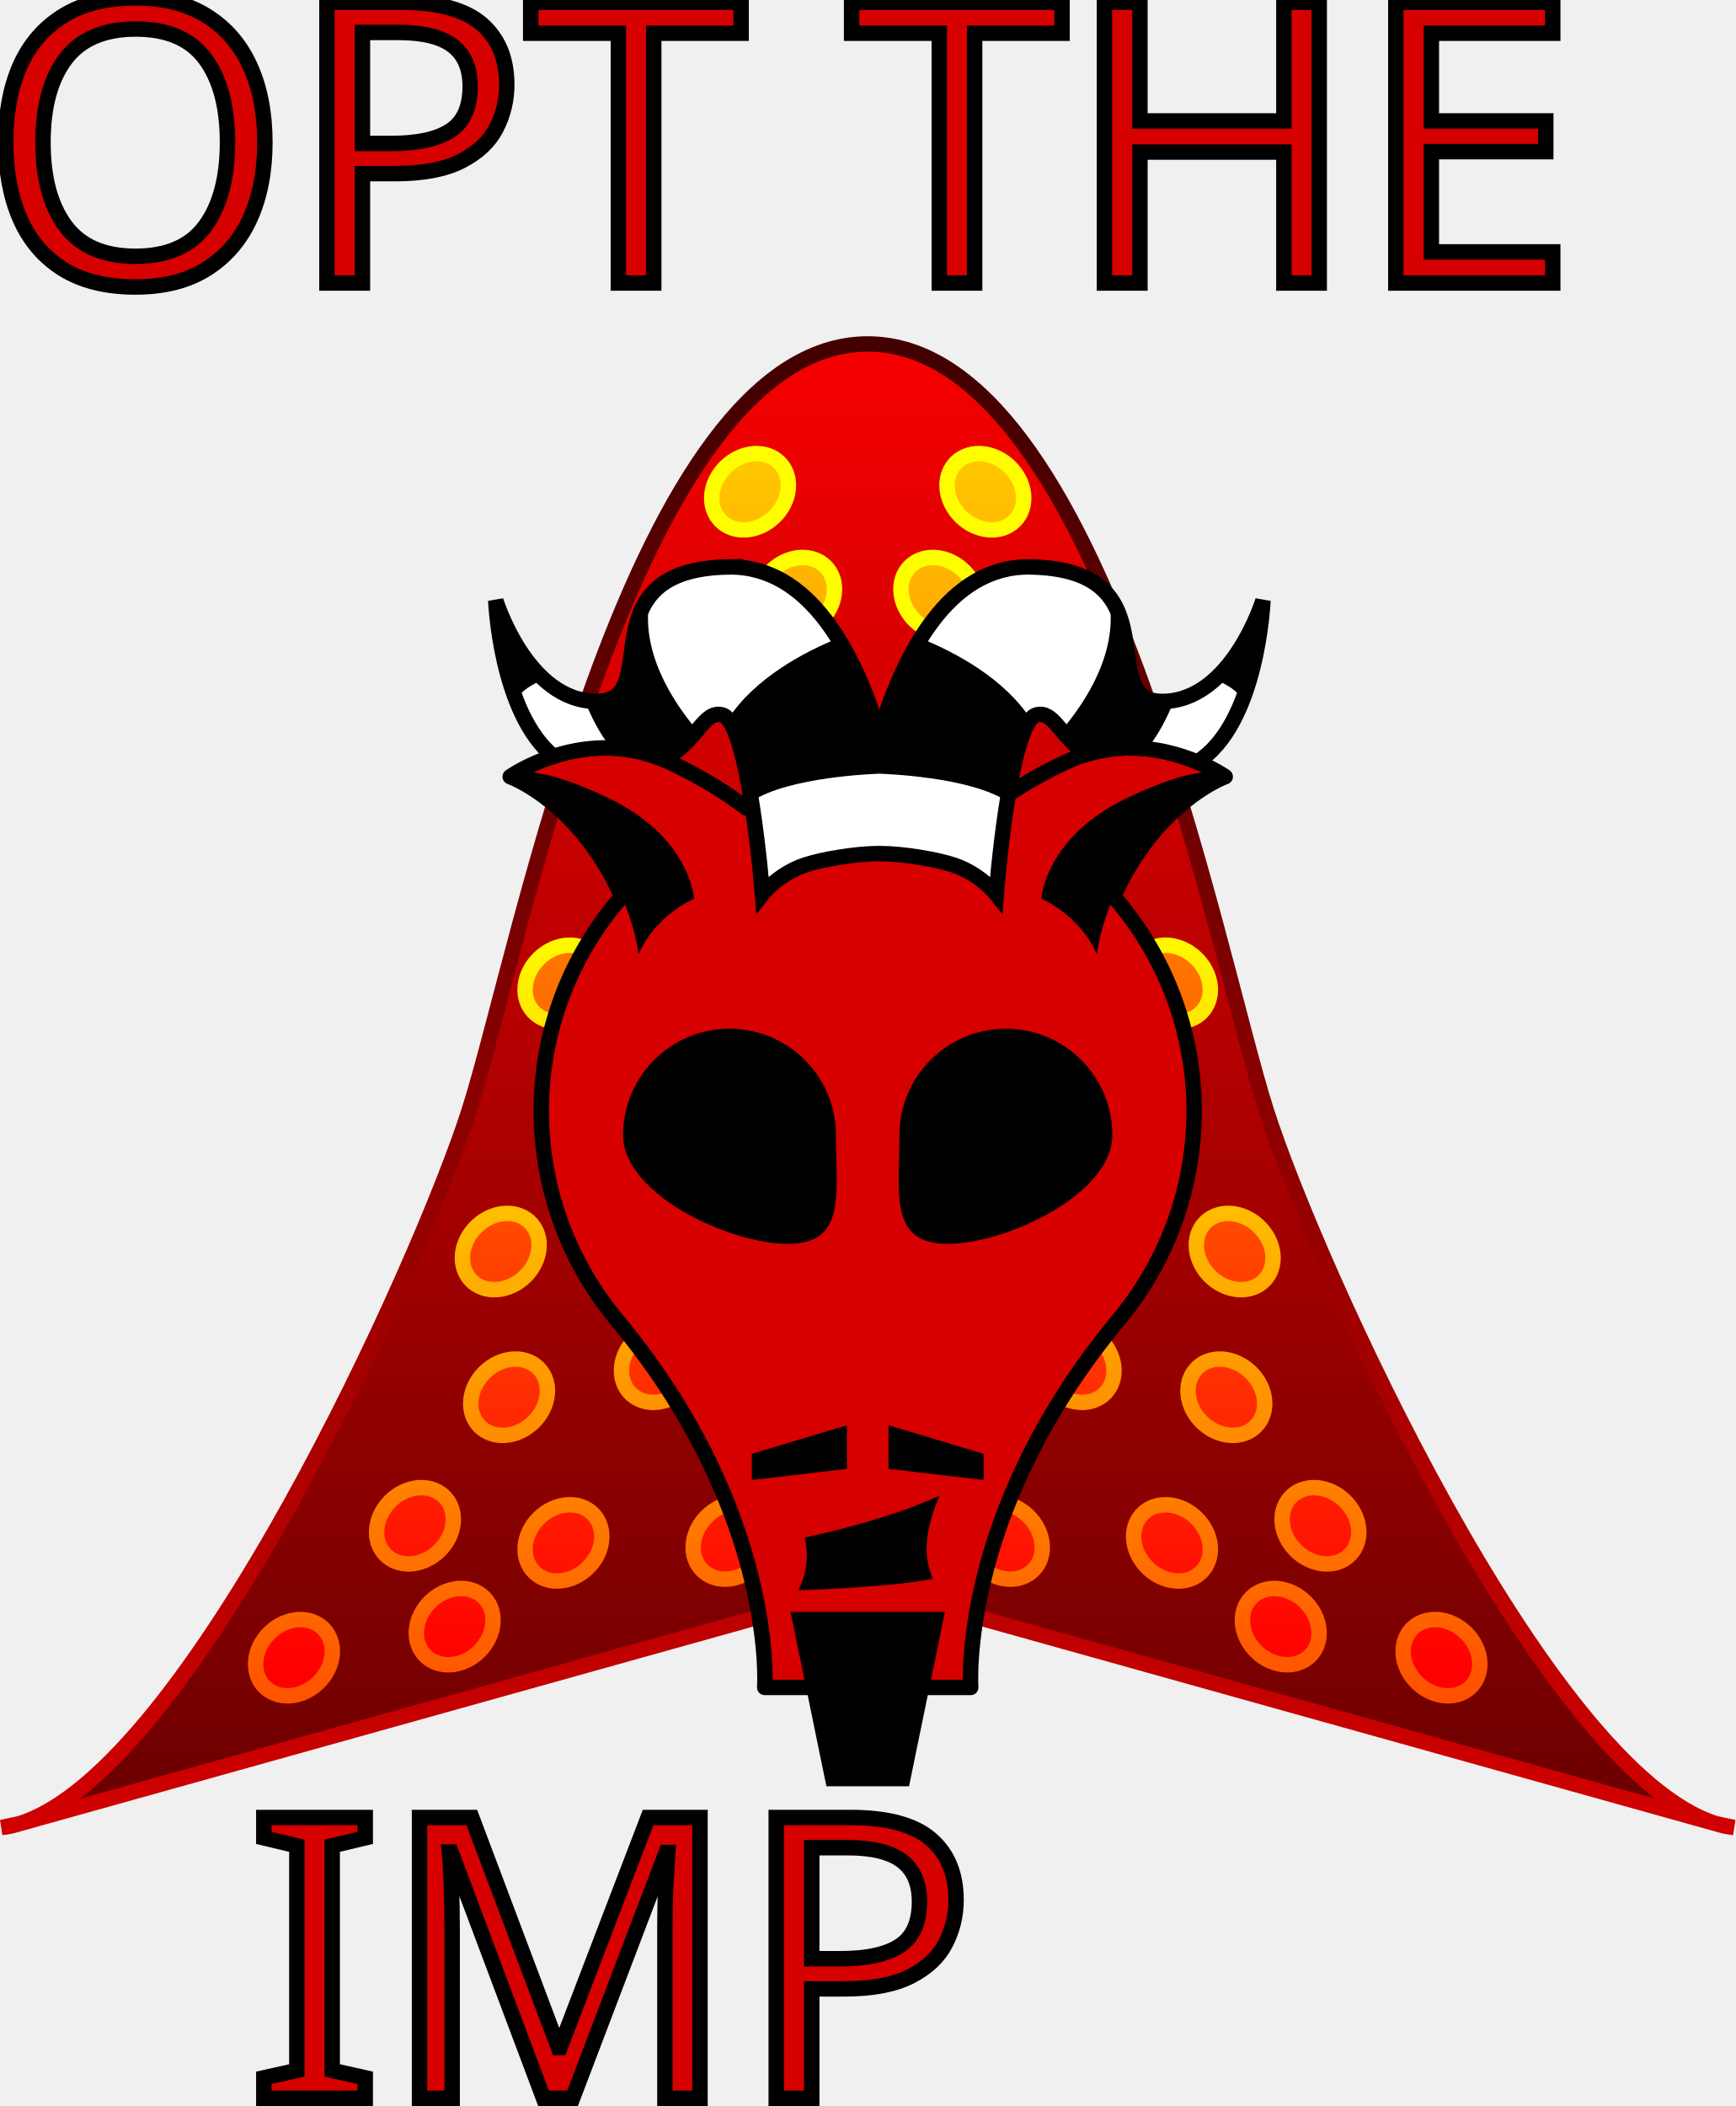
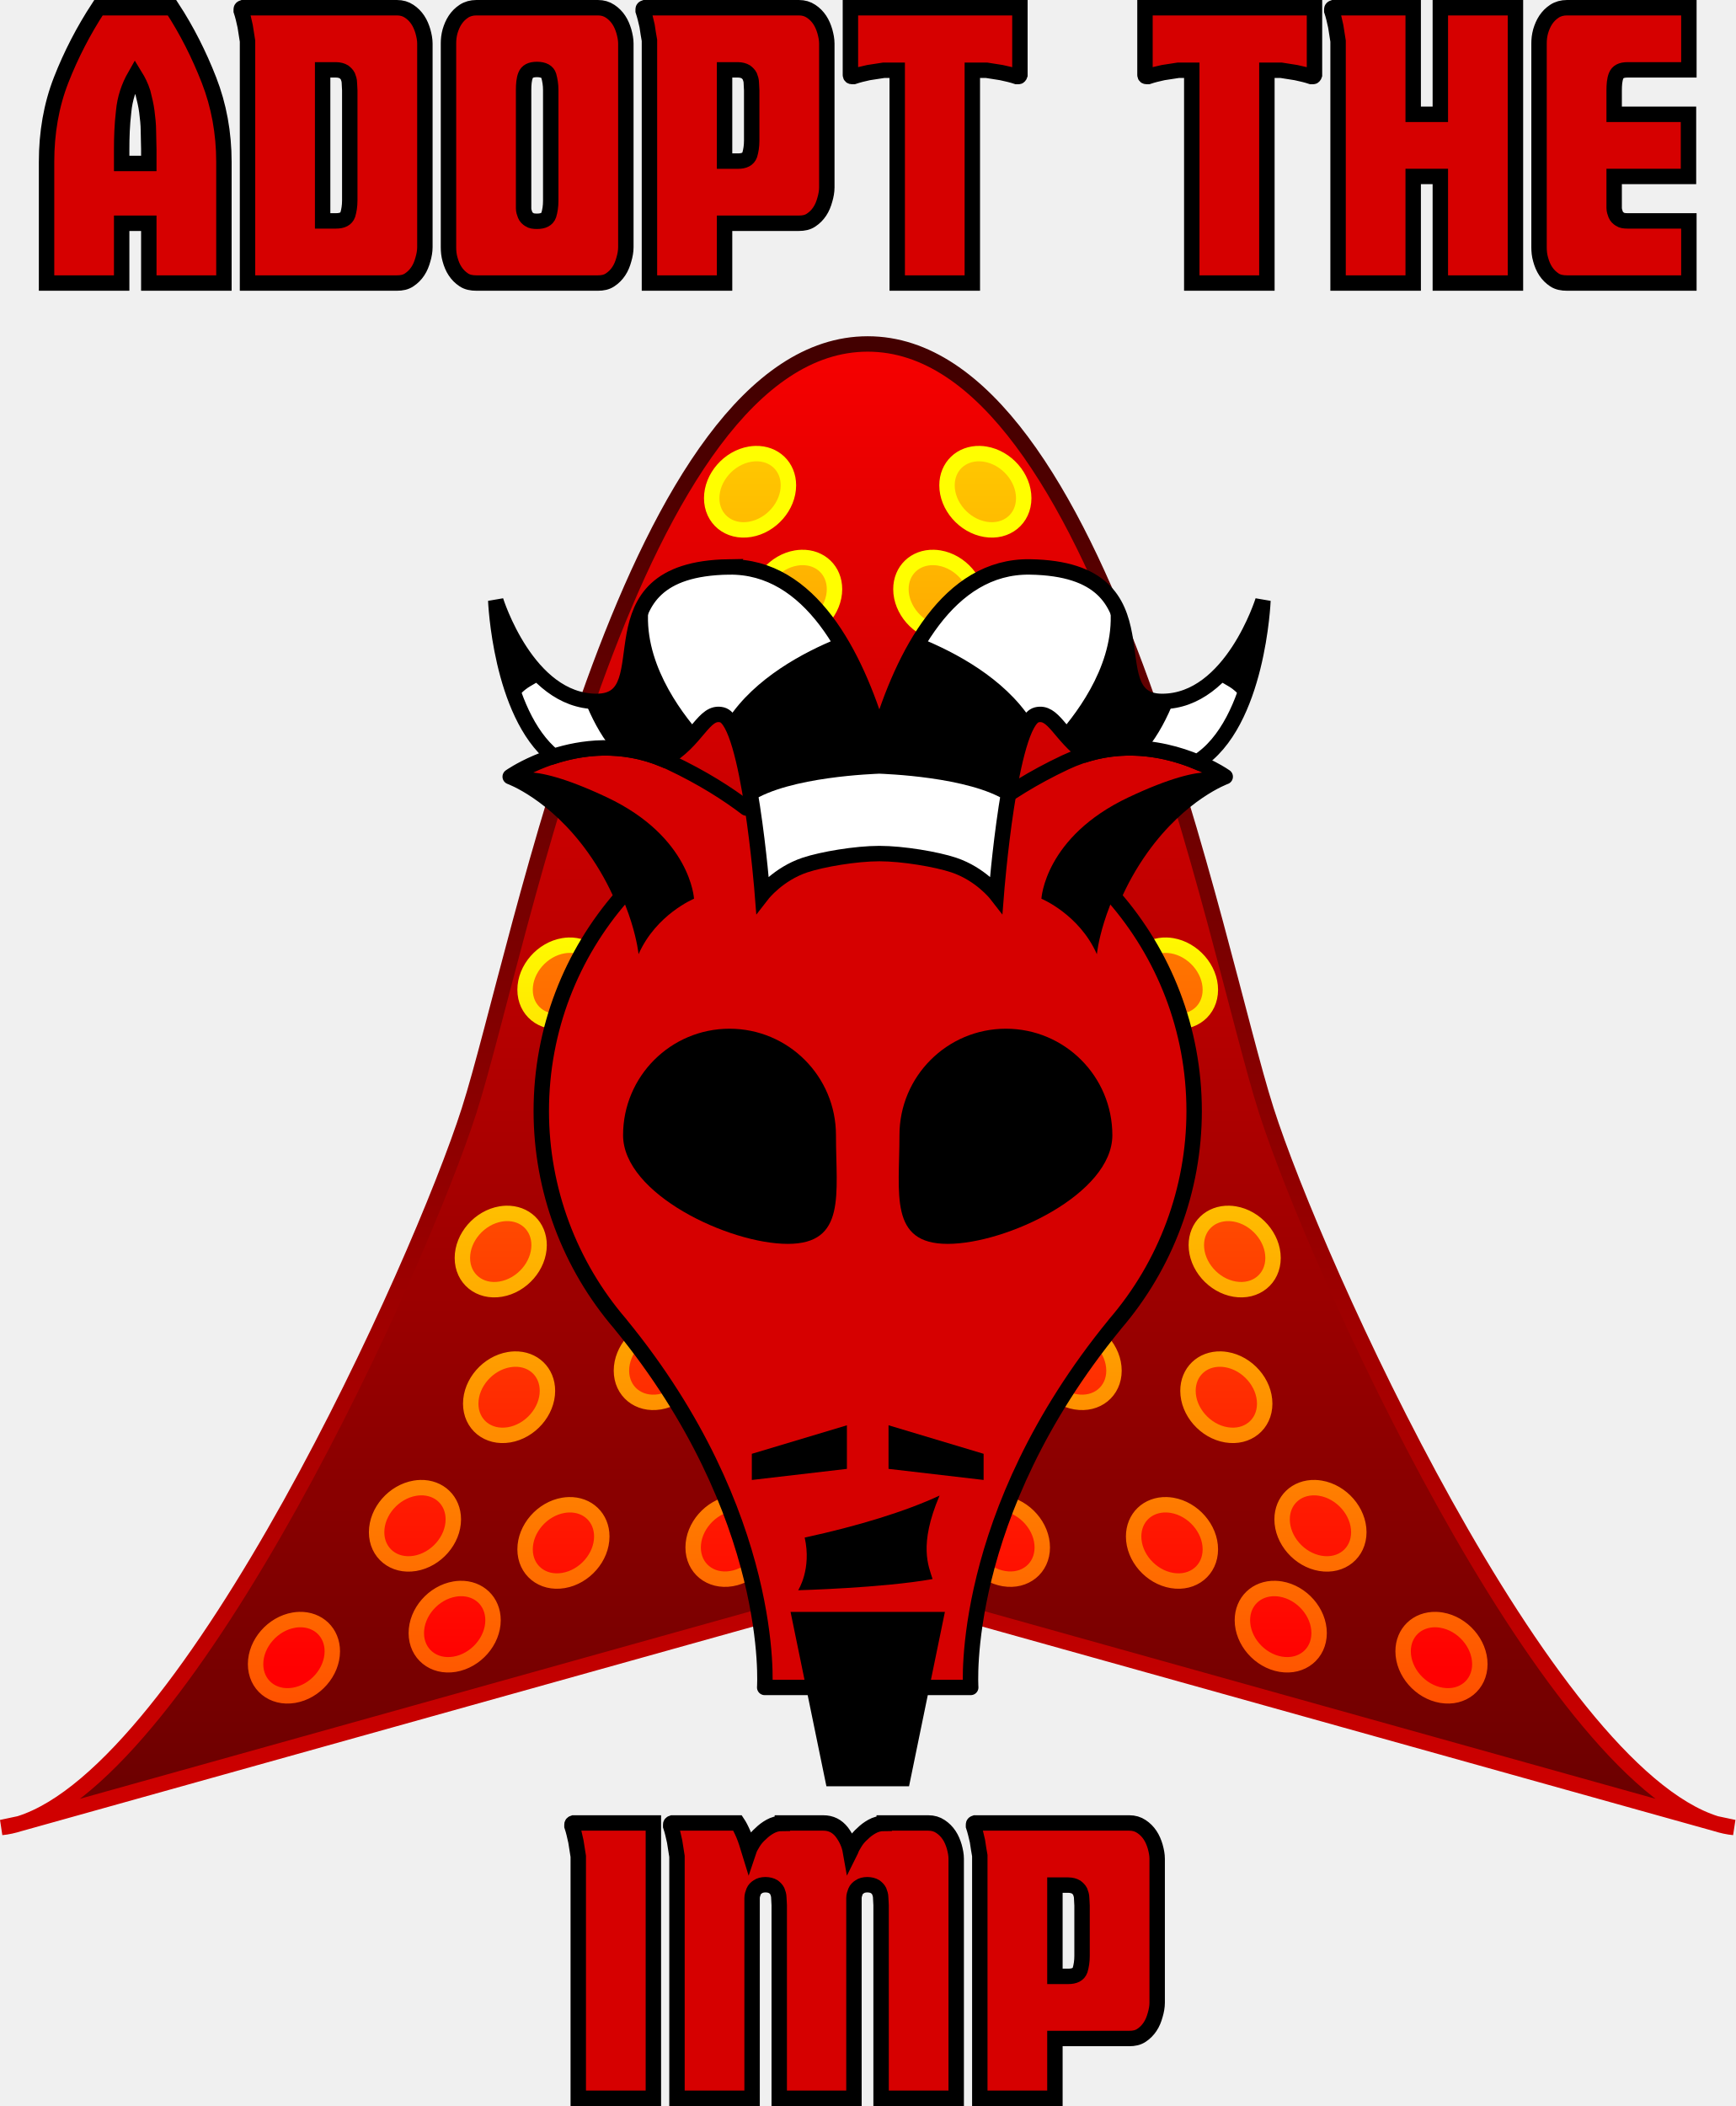
<svg xmlns="http://www.w3.org/2000/svg" xmlns:xlink="http://www.w3.org/1999/xlink" width="198.573mm" height="240.949mm" viewBox="0 0 198.573 240.949" version="1.1" id="svg1">
  <defs id="defs1">
    <linearGradient id="linearGradient29">
      <stop style="stop-color:#ff0001;stop-opacity:1;" offset="0" id="stop29" />
      <stop style="stop-color:#ff7c00;stop-opacity:1;" offset="0.49" id="stop52" />
      <stop style="stop-color:#fffe00;stop-opacity:1;" offset="1" id="stop30" />
    </linearGradient>
    <linearGradient id="linearGradient25">
      <stop style="stop-color:#5a0000;stop-opacity:1;" offset="0" id="stop25" />
      <stop style="stop-color:#ff0000;stop-opacity:1;" offset="1" id="stop26" />
    </linearGradient>
    <linearGradient id="linearGradient23">
      <stop style="stop-color:#430000;stop-opacity:1;" offset="0" id="stop23" />
      <stop style="stop-color:#f40000;stop-opacity:1;" offset="1" id="stop24" />
    </linearGradient>
    <linearGradient xlink:href="#linearGradient23" id="linearGradient24" x1="103.404" y1="42.713" x2="103.404" y2="249.769" gradientUnits="userSpaceOnUse" gradientTransform="translate(5.713292,-9.625475)" />
    <linearGradient xlink:href="#linearGradient25" id="linearGradient26" x1="55.682" y1="227.736" x2="55.682" y2="28.845" gradientUnits="userSpaceOnUse" gradientTransform="translate(5.713292,-9.625475)" />
    <linearGradient xlink:href="#linearGradient29" id="linearGradient43" gradientUnits="userSpaceOnUse" x1="126.715" y1="190.969" x2="126.715" y2="14.071" gradientTransform="translate(5.512095,-9.625475)" />
    <linearGradient xlink:href="#linearGradient29" id="linearGradient44" gradientUnits="userSpaceOnUse" x1="159.481" y1="235.764" x2="157.668" y2="104.155" gradientTransform="translate(5.512095,-9.625475)" />
    <linearGradient xlink:href="#linearGradient29" id="linearGradient54" gradientUnits="userSpaceOnUse" x1="126.715" y1="190.969" x2="126.715" y2="14.071" gradientTransform="translate(5.512095,-9.625475)" />
    <linearGradient xlink:href="#linearGradient29" id="linearGradient55" gradientUnits="userSpaceOnUse" x1="159.481" y1="235.764" x2="157.668" y2="104.155" gradientTransform="translate(5.512095,-9.625475)" />
  </defs>
  <g id="layer1" transform="translate(-5.713292,9.625475)">
    <path id="path104" style="fill:url(#linearGradient26);fill-opacity:1;stroke:url(#linearGradient24);stroke-width:1.764;stroke-linecap:butt;stroke-linejoin:miter;stroke-miterlimit:4;stroke-dasharray:none;stroke-opacity:1" d="m 105.001,29.727 c -26.829,0 -39.789,69.482 -45.602,87.678 -5.616,17.578 -31.858,75.518 -51.457,81.618 l 97.06,-27.13 97.059,27.13 C 182.46,192.924 156.218,134.984 150.602,117.406 144.789,99.209 131.83,29.727 105.001,29.727 Z m 97.059,169.296 c 0.69,0.215 1.372,0.371 2.044,0.434 z m -194.118,0 -2.044,0.434 c 0.672,-0.063 1.355,-0.219 2.044,-0.434 z" />
    <g id="g55" transform="translate(0.2011975)">
      <path id="path42" style="fill:url(#linearGradient43);stroke:url(#linearGradient44);stroke-width:1.764;stroke-linecap:round;stroke-linejoin:round;stroke-dasharray:none;stroke-opacity:1" d="m 117.636,42.273 a 4.732,3.991 44.04 0 0 -3.765,3.628 4.732,3.991 44.04 0 0 4.389,5.037 4.732,3.991 44.04 0 0 4.39,-3.567 4.732,3.991 44.04 0 0 -4.39,-5.037 4.732,3.991 44.04 0 0 -0.624,-0.061 z m -5.272,11.881 a 4.732,3.991 44.04 0 0 -3.765,3.628 4.732,3.991 44.04 0 0 4.389,5.038 4.732,3.991 44.04 0 0 4.39,-3.567 4.732,3.991 44.04 0 0 -4.39,-5.038 4.732,3.991 44.04 0 0 -0.625,-0.061 z m 26.626,44.362 a 4.732,3.991 44.04 0 0 -3.765,3.628 4.732,3.991 44.04 0 0 4.389,5.037 4.732,3.991 44.04 0 0 4.39,-3.567 4.732,3.991 44.04 0 0 -4.39,-5.038 4.732,3.991 44.04 0 0 -0.625,-0.06 z m 7.174,30.685 a 4.732,3.991 44.04 0 0 -3.765,3.628 4.732,3.991 44.04 0 0 4.389,5.037 4.732,3.991 44.04 0 0 4.389,-3.567 4.732,3.991 44.04 0 0 -4.389,-5.037 4.732,3.991 44.04 0 0 -0.625,-0.061 z m -18.2,12.892 a 4.732,3.991 44.04 0 0 -3.765,3.628 4.732,3.991 44.04 0 0 4.389,5.038 4.732,3.991 44.04 0 0 4.39,-3.568 4.732,3.991 44.04 0 0 -4.39,-5.037 4.732,3.991 44.04 0 0 -0.625,-0.061 z m 17.245,3.775 a 4.732,3.991 44.04 0 0 -3.765,3.628 4.732,3.991 44.04 0 0 4.389,5.038 4.732,3.991 44.04 0 0 4.39,-3.567 4.732,3.991 44.04 0 0 -4.39,-5.038 4.732,3.991 44.04 0 0 -0.625,-0.061 z m 10.77,14.709 a 4.732,3.991 44.04 0 0 -3.765,3.628 4.732,3.991 44.04 0 0 4.389,5.037 4.732,3.991 44.04 0 0 4.389,-3.567 4.732,3.991 44.04 0 0 -4.389,-5.037 4.732,3.991 44.04 0 0 -0.625,-0.061 z m -36.22,1.744 a 4.732,3.991 44.04 0 0 -3.765,3.628 4.732,3.991 44.04 0 0 4.39,5.037 4.732,3.991 44.04 0 0 4.389,-3.567 4.732,3.991 44.04 0 0 -4.389,-5.038 4.732,3.991 44.04 0 0 -0.625,-0.06 z m 19.231,0.215 a 4.732,3.991 44.04 0 0 -3.765,3.628 4.732,3.991 44.04 0 0 4.389,5.037 4.732,3.991 44.04 0 0 4.39,-3.567 4.732,3.991 44.04 0 0 -4.39,-5.037 4.732,3.991 44.04 0 0 -0.625,-0.061 z m 12.446,9.58 a 4.732,3.991 44.04 0 0 -3.765,3.628 4.732,3.991 44.04 0 0 4.389,5.038 4.732,3.991 44.04 0 0 4.389,-3.567 4.732,3.991 44.04 0 0 -4.389,-5.038 4.732,3.991 44.04 0 0 -0.625,-0.061 z m 18.39,3.555 a 4.732,3.991 44.04 0 0 -3.765,3.628 4.732,3.991 44.04 0 0 4.389,5.037 4.732,3.991 44.04 0 0 4.39,-3.567 4.732,3.991 44.04 0 0 -4.39,-5.037 4.732,3.991 44.04 0 0 -0.624,-0.061 z" />
      <path id="path54" style="fill:url(#linearGradient54);stroke:url(#linearGradient55);stroke-width:1.764;stroke-linecap:round;stroke-linejoin:round;stroke-dasharray:none;stroke-opacity:1" d="m 91.961,42.273 a 3.991,4.732 45.96 0 1 3.765,3.628 3.991,4.732 45.96 0 1 -4.389,5.037 3.991,4.732 45.96 0 1 -4.39,-3.567 3.991,4.732 45.96 0 1 4.39,-5.037 3.991,4.732 45.96 0 1 0.624,-0.061 z m 5.272,11.881 a 3.991,4.732 45.96 0 1 3.765,3.628 3.991,4.732 45.96 0 1 -4.389,5.038 3.991,4.732 45.96 0 1 -4.39,-3.567 3.991,4.732 45.96 0 1 4.39,-5.038 3.991,4.732 45.96 0 1 0.625,-0.061 z m -26.626,44.362 a 3.991,4.732 45.96 0 1 3.765,3.628 3.991,4.732 45.96 0 1 -4.389,5.037 3.991,4.732 45.96 0 1 -4.39,-3.567 3.991,4.732 45.96 0 1 4.39,-5.038 3.991,4.732 45.96 0 1 0.625,-0.06 z m -7.174,30.685 a 3.991,4.732 45.96 0 1 3.765,3.628 3.991,4.732 45.96 0 1 -4.389,5.037 3.991,4.732 45.96 0 1 -4.389,-3.567 3.991,4.732 45.96 0 1 4.389,-5.037 3.991,4.732 45.96 0 1 0.625,-0.061 z m 18.2,12.892 a 3.991,4.732 45.96 0 1 3.765,3.628 3.991,4.732 45.96 0 1 -4.389,5.038 3.991,4.732 45.96 0 1 -4.39,-3.568 3.991,4.732 45.96 0 1 4.39,-5.037 3.991,4.732 45.96 0 1 0.625,-0.061 z m -17.245,3.775 a 3.991,4.732 45.96 0 1 3.765,3.628 3.991,4.732 45.96 0 1 -4.389,5.038 3.991,4.732 45.96 0 1 -4.39,-3.567 3.991,4.732 45.96 0 1 4.39,-5.038 3.991,4.732 45.96 0 1 0.625,-0.061 z m -10.77,14.709 a 3.991,4.732 45.96 0 1 3.765,3.628 3.991,4.732 45.96 0 1 -4.389,5.037 3.991,4.732 45.96 0 1 -4.389,-3.567 3.991,4.732 45.96 0 1 4.389,-5.037 3.991,4.732 45.96 0 1 0.625,-0.061 z m 36.22,1.744 a 3.991,4.732 45.96 0 1 3.765,3.628 3.991,4.732 45.96 0 1 -4.39,5.037 3.991,4.732 45.96 0 1 -4.389,-3.567 3.991,4.732 45.96 0 1 4.389,-5.038 3.991,4.732 45.96 0 1 0.625,-0.06 z m -19.231,0.215 a 3.991,4.732 45.96 0 1 3.765,3.628 3.991,4.732 45.96 0 1 -4.389,5.037 3.991,4.732 45.96 0 1 -4.39,-3.567 3.991,4.732 45.96 0 1 4.39,-5.037 3.991,4.732 45.96 0 1 0.625,-0.061 z m -12.446,9.58 a 3.991,4.732 45.96 0 1 3.765,3.628 3.991,4.732 45.96 0 1 -4.389,5.038 3.991,4.732 45.96 0 1 -4.389,-3.567 3.991,4.732 45.96 0 1 4.389,-5.038 3.991,4.732 45.96 0 1 0.625,-0.061 z m -18.39,3.555 a 3.991,4.732 45.96 0 1 3.765,3.628 3.991,4.732 45.96 0 1 -4.389,5.037 3.991,4.732 45.96 0 1 -4.39,-3.567 3.991,4.732 45.96 0 1 4.39,-5.037 3.991,4.732 45.96 0 1 0.624,-0.061 z" />
    </g>
    <path id="path1" style="fill:#d60000;fill-opacity:1;stroke:#000000;stroke-width:1.764;stroke-linecap:round;stroke-linejoin:round;stroke-dasharray:none;stroke-opacity:1" d="m 74.686,75.943 c -6.097,0.108 -10.594,3.293 -10.594,3.293 0,0 5.077,1.813 9.61,8.159 1.397,1.956 2.413,3.859 3.153,5.557 -5.729,6.565 -9.207,15.144 -9.207,24.542 0.002,8.956 3.222,17.613 9.073,24.393 h -0.008 C 94.613,163.749 93.214,183.435 93.214,183.435 h 11.786 11.786 c 0,0 -1.399,-19.686 16.5,-41.547 h -0.008 c 5.851,-6.78 9.071,-15.437 9.073,-24.393 1.3e-4,-9.397 -3.478,-17.977 -9.207,-24.541 0.74,-1.699 1.756,-3.602 3.153,-5.558 4.533,-6.346 9.61,-8.159 9.61,-8.159 0,0 -8.703,-6.165 -18.313,-1.632 -3.75,1.769 -6.606,3.616 -8.707,5.217 -4.294,-1.722 -8.978,-2.678 -13.888,-2.678 -4.91,-1.1e-5 -9.593,0.957 -13.888,2.678 -2.101,-1.6 -4.957,-3.448 -8.707,-5.217 -2.703,-1.275 -5.334,-1.704 -7.719,-1.661 z" />
    <path id="rect2" style="stroke-width:1.764;stroke-linecap:round;stroke-linejoin:round" d="m 96.17,174.791 4.103,19.95 h 3.152 3.152 3.152 l 4.103,-19.95 h -4.178 -9.306 z" />
    <path id="rect3" style="stroke-width:1.764;stroke-linecap:round;stroke-linejoin:round" d="m 102.619,153.442 -10.879,3.264 v 2.992 l 10.879,-1.269 z m 4.763,0 v 4.986 l 10.879,1.269 v -2.992 z" />
    <path id="rect4" style="stroke-width:1.764;stroke-linecap:round;stroke-linejoin:round" d="m 97.787,166.289 c 6.083,-1.314 11.573,-3.003 15.433,-4.805 -2.423,5.699 -1.249,8.076 -0.8,9.549 -5.641,1.024 -15.377,1.282 -15.377,1.282 0,0 1.563,-2.421 0.745,-6.026 z" />
    <path id="path4" style="stroke-width:1.764;stroke-linecap:round;stroke-linejoin:round" d="m 89.187,108.071 c -6.727,0 -12.18,5.453 -12.18,12.18 0,6.727 12.121,12.436 18.847,12.436 6.727,0 5.513,-5.71 5.513,-12.436 0,-6.727 -5.453,-12.18 -12.18,-12.18 z m 31.625,0 c -6.727,0 -12.18,5.453 -12.18,12.18 0,6.727 -1.214,12.436 5.513,12.436 6.727,0 18.847,-5.71 18.847,-12.436 0,-6.727 -5.453,-12.18 -12.18,-12.18 z" />
    <path style="fill:#000000;fill-opacity:1;stroke:none;stroke-width:1.764;stroke-linecap:butt;stroke-linejoin:miter;stroke-dasharray:none;stroke-opacity:1" d="m 78.779,99.544 c 0,0 -0.544,-5.802 -5.077,-12.148 -4.533,-6.346 -9.61,-8.159 -9.61,-8.159 0,0 1.451,-2.176 11.06,2.357 9.61,4.533 9.973,11.604 9.973,11.604 0,0 -4.333,1.788 -6.346,6.346 z" id="path14" />
    <path style="fill:#000000;fill-opacity:1;stroke:none;stroke-width:1.764;stroke-linecap:butt;stroke-linejoin:miter;stroke-dasharray:none;stroke-opacity:1" d="m 131.221,99.544 c 0,0 0.544,-5.802 5.077,-12.148 4.533,-6.346 9.61,-8.159 9.61,-8.159 0,0 -1.451,-2.176 -11.06,2.357 -9.61,4.533 -9.973,11.604 -9.973,11.604 0,0 4.333,1.788 6.346,6.346 z" id="path16" />
    <path id="path17" style="fill:#ffffff;fill-opacity:1;stroke:#000000;stroke-width:1.764;stroke-linecap:butt;stroke-linejoin:miter;stroke-dasharray:none;stroke-opacity:1" d="m 89.107,55.237 c -16.668,0.256 -7.18,15.386 -15.129,15.386 -7.949,0 -11.539,-11.539 -11.539,-11.539 0,0 0.508,12.86 6.609,17.825 1.609,-0.517 3.523,-0.927 5.638,-0.965 2.171,-0.039 4.545,0.32 6.99,1.344 3.868,-2.133 4.53,-5.659 6.662,-5.126 3.077,0.769 4.616,20.514 4.616,20.514 0,0 1.795,-2.308 4.872,-3.334 1.955,-0.652 5.82,-1.31 8.506,-1.31 2.686,-6e-6 6.551,0.658 8.506,1.31 3.077,1.026 4.872,3.334 4.872,3.334 0,0 1.539,-19.745 4.616,-20.514 1.939,-0.485 2.661,2.388 5.685,4.518 1.554,-0.47 3.066,-0.692 4.499,-0.731 3.286,-0.09 6.155,0.751 8.195,1.605 6.958,-4.367 7.519,-18.469 7.519,-18.469 0,0 -3.59,11.539 -11.539,11.539 -7.949,0 1.539,-15.129 -15.129,-15.386 -9.349,-0.144 -14.501,10.118 -17.225,19.159 -2.724,-9.041 -7.876,-19.302 -17.225,-19.159 z" />
    <path id="path18" style="fill:#000000;fill-opacity:1;stroke:none;stroke-width:0.265px;stroke-linecap:butt;stroke-linejoin:miter;stroke-opacity:1" d="m 80.124,58.518 c -3.624,4.519 -0.516,12.105 -6.146,12.105 -0.473,0 -0.929,-0.044 -1.371,-0.12 0.768,1.948 1.762,3.872 3.032,5.451 1.9,0.068 3.935,0.456 6.022,1.328 1.813,-0.998 2.939,-2.293 3.823,-3.344 -2.808,-3.307 -6.69,-9.202 -5.36,-15.419 z m 52.416,0 c 1.329,6.217 -2.553,12.111 -5.36,15.419 0.713,0.848 1.586,1.855 2.844,2.738 1.55,-0.467 3.058,-0.688 4.487,-0.728 0.844,-0.023 1.659,0.017 2.442,0.101 1.306,-1.596 2.322,-3.561 3.105,-5.546 -0.442,0.077 -0.898,0.12 -1.371,0.12 -5.63,0 -2.522,-7.585 -6.146,-12.105 z m -70.101,0.565 c 0,0 0.239,5.948 2.309,11.316 0.421,-0.575 0.946,-1.097 1.615,-1.499 0.545,-0.327 1.006,-0.584 1.508,-0.873 -3.705,-3.402 -5.432,-8.944 -5.432,-8.944 z m 87.785,0 c 0,0 -1.726,5.542 -5.432,8.944 0.502,0.29 0.963,0.546 1.508,0.873 0.669,0.401 1.193,0.924 1.615,1.499 2.07,-5.368 2.309,-11.316 2.309,-11.316 z m -48.635,4.324 c -3.969,1.611 -9.495,4.55 -12.581,9.249 1.146,1.379 2.04,5.354 2.687,9.411 4.343,-2.861 14.214,-3.147 14.636,-3.176 0.422,0.028 10.294,0.315 14.636,3.176 0.646,-4.056 1.54,-8.032 2.687,-9.411 -3.085,-4.699 -8.612,-7.638 -12.581,-9.249 -2.09,3.354 -3.62,7.301 -4.742,11.044 -1.122,-3.743 -2.652,-7.691 -4.742,-11.044 z" />
-     <text xml:space="preserve" style="font-size:45px;line-height:4.55;font-family:'Double Feature';-inkscape-font-specification:'Double Feature';text-align:center;letter-spacing:0px;word-spacing:0px;text-anchor:middle;fill:#d60000;fill-opacity:1;stroke:#000000;stroke-width:1.764;stroke-dasharray:none;stroke-opacity:1" x="105" y="22.757" id="text1">
-       <tspan style="font-style:normal;font-variant:normal;font-weight:normal;font-stretch:normal;font-size:45px;line-height:4.55;font-family:'Intrepid Spear Straight';-inkscape-font-specification:'Intrepid Spear Straight';text-align:center;text-anchor:middle;fill:#d60000;fill-opacity:1;stroke:#000000;stroke-width:1.764;stroke-dasharray:none;stroke-opacity:1" x="105" y="22.757" id="tspan4">ADOPT THE</tspan>
-       <tspan style="font-style:normal;font-variant:normal;font-weight:normal;font-stretch:normal;font-size:45px;line-height:4.55;font-family:'Intrepid Spear Straight';-inkscape-font-specification:'Intrepid Spear Straight';text-align:center;text-anchor:middle;fill:#d60000;fill-opacity:1;stroke:#000000;stroke-width:1.764;stroke-dasharray:none;stroke-opacity:1" x="105" y="230.441" id="tspan5">IMP</tspan>
-     </text>
+     <g id="text1" style="font-size:45px;line-height:4.55;font-family:'Double Feature';-inkscape-font-specification:'Double Feature';text-align:center;letter-spacing:0px;word-spacing:0px;text-anchor:middle;fill:#d60000;stroke:#000000;stroke-width:1.764" aria-label="ADOPT THE&#10;IMP">
+       <path style="font-family:'Intrepid Spear Straight';-inkscape-font-specification:'Intrepid Spear Straight'" d="m 16.98,-8.743 c -1.71,2.61 -3.15,5.4 -4.275,8.28 -1.125,2.88 -1.665,6.03 -1.665,9.36 v 13.86 h 8.595 v -6.84 h 3.105 v 6.84 h 8.595 v -13.86 c 0,-3.33 -0.585,-6.48 -1.71,-9.36 -1.125,-2.88 -2.52,-5.67 -4.23,-8.28 z m 2.655,16.2 c 0,-1.35 0.045,-2.79 0.225,-4.32 0.135,-1.485 0.585,-2.835 1.305,-4.095 0.36,0.585 0.675,1.215 0.9,1.935 0.18,0.72 0.36,1.44 0.45,2.16 0.09,0.72 0.18,1.485 0.18,2.205 0,0.765 0.045,1.485 0.045,2.115 v 1.62 h -3.105 z m 34.695,-12.105 v 23.31 c 0,0.45 -0.09,0.945 -0.225,1.395 -0.135,0.495 -0.315,0.945 -0.585,1.35 -0.27,0.405 -0.585,0.72 -0.99,0.99 -0.405,0.27 -0.855,0.36 -1.395,0.36 h -17.1 v -27.675 c -0.09,-0.54 -0.18,-1.08 -0.27,-1.71 -0.135,-0.63 -0.27,-1.215 -0.45,-1.755 v -0.18 c 0,-0.09 0.045,-0.135 0.18,-0.18 h 17.64 c 0.54,0 0.99,0.135 1.395,0.405 0.405,0.27 0.72,0.585 0.99,0.99 0.27,0.405 0.45,0.855 0.585,1.305 0.135,0.495 0.225,0.945 0.225,1.395 z m -8.595,17.955 V 0.707 c 0,-0.27 -0.045,-0.585 -0.045,-0.855 0,-0.27 -0.09,-0.54 -0.18,-0.765 -0.09,-0.18 -0.27,-0.36 -0.45,-0.495 -0.225,-0.135 -0.54,-0.225 -0.9,-0.225 h -1.53 v 17.28 h 1.53 c 0.72,0 1.17,-0.225 1.35,-0.72 0.135,-0.45 0.225,-0.99 0.225,-1.62 z m 31.59,-17.955 c 0,-0.45 -0.09,-0.9 -0.225,-1.395 -0.135,-0.45 -0.315,-0.9 -0.585,-1.305 -0.27,-0.405 -0.585,-0.72 -0.99,-0.99 -0.405,-0.27 -0.855,-0.405 -1.395,-0.405 h -13.905 c -0.54,0 -1.035,0.135 -1.44,0.405 -0.405,0.27 -0.72,0.585 -0.99,0.99 -0.27,0.405 -0.45,0.855 -0.585,1.305 -0.135,0.495 -0.18,0.945 -0.18,1.395 v 23.31 c 0,0.45 0.045,0.945 0.18,1.395 0.135,0.495 0.315,0.945 0.585,1.35 0.27,0.405 0.585,0.72 0.99,0.99 0.405,0.27 0.9,0.36 1.44,0.36 h 13.905 c 0.54,0 0.99,-0.09 1.395,-0.36 0.405,-0.27 0.72,-0.585 0.99,-0.99 0.27,-0.405 0.45,-0.855 0.585,-1.35 0.135,-0.45 0.225,-0.945 0.225,-1.395 z m -8.595,18 c 0,0.63 -0.09,1.17 -0.225,1.62 -0.18,0.495 -0.63,0.72 -1.35,0.72 -0.36,0 -0.675,-0.045 -0.855,-0.18 -0.225,-0.135 -0.405,-0.315 -0.495,-0.54 -0.09,-0.225 -0.18,-0.495 -0.18,-0.765 0,-0.27 0,-0.585 0,-0.855 V 0.707 c 0,-0.675 0.045,-1.26 0.225,-1.71 0.18,-0.45 0.585,-0.675 1.305,-0.675 0.765,0 1.215,0.27 1.35,0.72 0.135,0.495 0.225,1.035 0.225,1.62 z m 19.89,9.405 h -8.595 v -27.765 c -0.09,-0.495 -0.18,-1.035 -0.27,-1.665 -0.135,-0.585 -0.27,-1.17 -0.45,-1.71 v -0.18 c 0,-0.09 0.045,-0.135 0.18,-0.18 h 17.64 c 0.54,0 0.99,0.135 1.395,0.405 0.405,0.27 0.72,0.585 0.99,0.99 0.27,0.405 0.45,0.855 0.585,1.305 0.135,0.495 0.225,0.945 0.225,1.395 v 16.47 c 0,0.45 -0.09,0.945 -0.225,1.395 -0.135,0.495 -0.315,0.945 -0.585,1.35 -0.27,0.405 -0.585,0.72 -0.99,0.99 -0.405,0.27 -0.855,0.36 -1.395,0.36 h -8.505 z m 3.105,-16.29 V 0.707 c 0,-0.27 -0.045,-0.585 -0.045,-0.855 0,-0.27 -0.09,-0.54 -0.18,-0.765 -0.09,-0.18 -0.27,-0.36 -0.45,-0.495 -0.225,-0.135 -0.54,-0.225 -0.9,-0.225 h -1.53 v 10.44 h 1.53 c 0.72,0 1.17,-0.225 1.35,-0.72 0.135,-0.45 0.225,-0.99 0.225,-1.62 z m 11.295,-7.515 c 0,0.135 0.09,0.18 0.18,0.18 h 0.18 c 0.54,-0.18 1.08,-0.315 1.71,-0.45 0.63,-0.09 1.215,-0.18 1.755,-0.27 h 1.53 v 24.345 h 8.595 v -24.345 h 1.62 c 0.54,0.09 1.08,0.18 1.71,0.27 0.63,0.135 1.215,0.27 1.755,0.45 h 0.18 c 0.09,0 0.135,-0.045 0.18,-0.18 v -7.695 h -19.395 z m 33.705,0 c 0,0.135 0.09,0.18 0.18,0.18 h 0.18 c 0.54,-0.18 1.08,-0.315 1.71,-0.45 0.63,-0.09 1.215,-0.18 1.755,-0.27 h 1.53 v 24.345 h 8.595 v -24.345 h 1.62 c 0.54,0.09 1.08,0.18 1.71,0.27 0.63,0.135 1.215,0.27 1.755,0.45 h 0.18 c 0.09,0 0.135,-0.045 0.18,-0.18 v -7.695 h -19.395 z m 22.095,23.805 v -27.675 c -0.09,-0.54 -0.18,-1.08 -0.27,-1.71 -0.135,-0.63 -0.27,-1.215 -0.45,-1.755 v -0.18 c 0,-0.09 0.045,-0.135 0.18,-0.18 h 9.135 v 12.195 h 3.105 v -12.195 h 8.595 v 31.5 h -8.595 v -12.195 h -3.105 v 12.195 z m 40.14,-7.11 h -7.02 c -0.36,0 -0.675,-0.045 -0.855,-0.18 -0.225,-0.135 -0.405,-0.315 -0.495,-0.54 -0.09,-0.225 -0.18,-0.495 -0.18,-0.765 0,-0.27 0,-0.585 0,-0.855 v -2.745 h 8.505 v -7.11 h -8.505 V 0.752 c 0,-0.675 0.045,-1.26 0.225,-1.71 0.18,-0.45 0.585,-0.675 1.305,-0.675 h 7.02 v -7.11 h -13.95 c -0.54,0 -1.035,0.135 -1.44,0.405 -0.405,0.27 -0.72,0.585 -0.99,0.99 -0.27,0.405 -0.45,0.855 -0.585,1.305 -0.135,0.495 -0.18,0.945 -0.18,1.395 v 23.31 c 0,0.45 0.045,0.945 0.18,1.395 0.135,0.495 0.315,0.945 0.585,1.35 0.27,0.405 0.585,0.72 0.99,0.99 0.405,0.27 0.9,0.36 1.44,0.36 h 13.95 z" id="path2" />
+       <path style="font-family:'Intrepid Spear Straight';-inkscape-font-specification:'Intrepid Spear Straight'" d="m 71.88,230.441 h 8.595 v -31.5 h -9.135 c -0.135,0.045 -0.18,0.09 -0.18,0.18 v 0.18 c 0.18,0.54 0.315,1.125 0.45,1.755 0.09,0.63 0.18,1.17 0.27,1.71 z m 22.995,0 h 8.55 v -22.095 c 0,-0.27 0,-0.54 0,-0.81 0,-0.27 0.09,-0.54 0.18,-0.765 0.09,-0.225 0.27,-0.405 0.495,-0.54 0.18,-0.135 0.495,-0.225 0.855,-0.225 0.36,0 0.675,0.09 0.9,0.225 0.18,0.135 0.36,0.315 0.45,0.495 0.09,0.225 0.18,0.495 0.18,0.765 0,0.27 0.045,0.585 0.045,0.855 v 22.095 h 8.595 v -27.405 c 0,-0.45 -0.09,-0.9 -0.225,-1.395 -0.135,-0.45 -0.315,-0.9 -0.585,-1.305 -0.27,-0.405 -0.585,-0.72 -0.99,-0.99 -0.405,-0.27 -0.855,-0.405 -1.395,-0.405 h -5.04 v 0.045 c -0.54,0 -0.99,0.135 -1.395,0.36 -0.405,0.225 -0.765,0.495 -1.08,0.81 -0.36,0.315 -0.63,0.63 -0.855,0.99 -0.225,0.36 -0.405,0.675 -0.495,0.945 l -0.045,0.09 c -0.135,-0.765 -0.45,-1.485 -0.99,-2.205 -0.54,-0.675 -1.215,-1.035 -2.115,-1.035 h -4.68 v 0.045 c -0.54,0 -0.99,0.135 -1.395,0.36 -0.405,0.225 -0.765,0.495 -1.08,0.81 -0.36,0.315 -0.63,0.63 -0.855,0.99 -0.225,0.36 -0.405,0.675 -0.495,0.945 -0.18,-0.585 -0.36,-1.215 -0.63,-1.845 -0.27,-0.63 -0.495,-1.035 -0.675,-1.305 h -7.47 c -0.135,0.045 -0.18,0.09 -0.18,0.18 v 0.18 c 0.18,0.54 0.315,1.125 0.45,1.755 0.09,0.63 0.18,1.17 0.27,1.71 v 27.675 h 8.595 v -22.095 c 0,-0.27 0,-0.54 0,-0.81 0,-0.27 0.09,-0.54 0.18,-0.765 0.09,-0.225 0.27,-0.405 0.495,-0.54 0.18,-0.135 0.495,-0.225 0.855,-0.225 0.36,0 0.675,0.09 0.9,0.225 0.18,0.135 0.36,0.315 0.45,0.495 0.09,0.225 0.18,0.495 0.18,0.765 0,0.27 0.045,0.585 0.045,0.855 z m 31.545,0 h -8.595 v -27.765 c -0.09,-0.495 -0.18,-1.035 -0.27,-1.665 -0.135,-0.585 -0.27,-1.17 -0.45,-1.71 v -0.18 c 0,-0.09 0.045,-0.135 0.18,-0.18 h 17.64 c 0.54,0 0.99,0.135 1.395,0.405 0.405,0.27 0.72,0.585 0.99,0.99 0.27,0.405 0.45,0.855 0.585,1.305 0.135,0.495 0.225,0.945 0.225,1.395 v 16.47 c 0,0.45 -0.09,0.945 -0.225,1.395 -0.135,0.495 -0.315,0.945 -0.585,1.35 -0.27,0.405 -0.585,0.72 -0.99,0.99 -0.405,0.27 -0.855,0.36 -1.395,0.36 h -8.505 z m 3.105,-16.29 v -5.76 c 0,-0.27 -0.045,-0.585 -0.045,-0.855 0,-0.27 -0.09,-0.54 -0.18,-0.765 -0.09,-0.18 -0.27,-0.36 -0.45,-0.495 -0.225,-0.135 -0.54,-0.225 -0.9,-0.225 h -1.53 v 10.44 h 1.53 c 0.72,0 1.17,-0.225 1.35,-0.72 0.135,-0.45 0.225,-0.99 0.225,-1.62 z" id="path3" />
+     </g>
  </g>
</svg>
